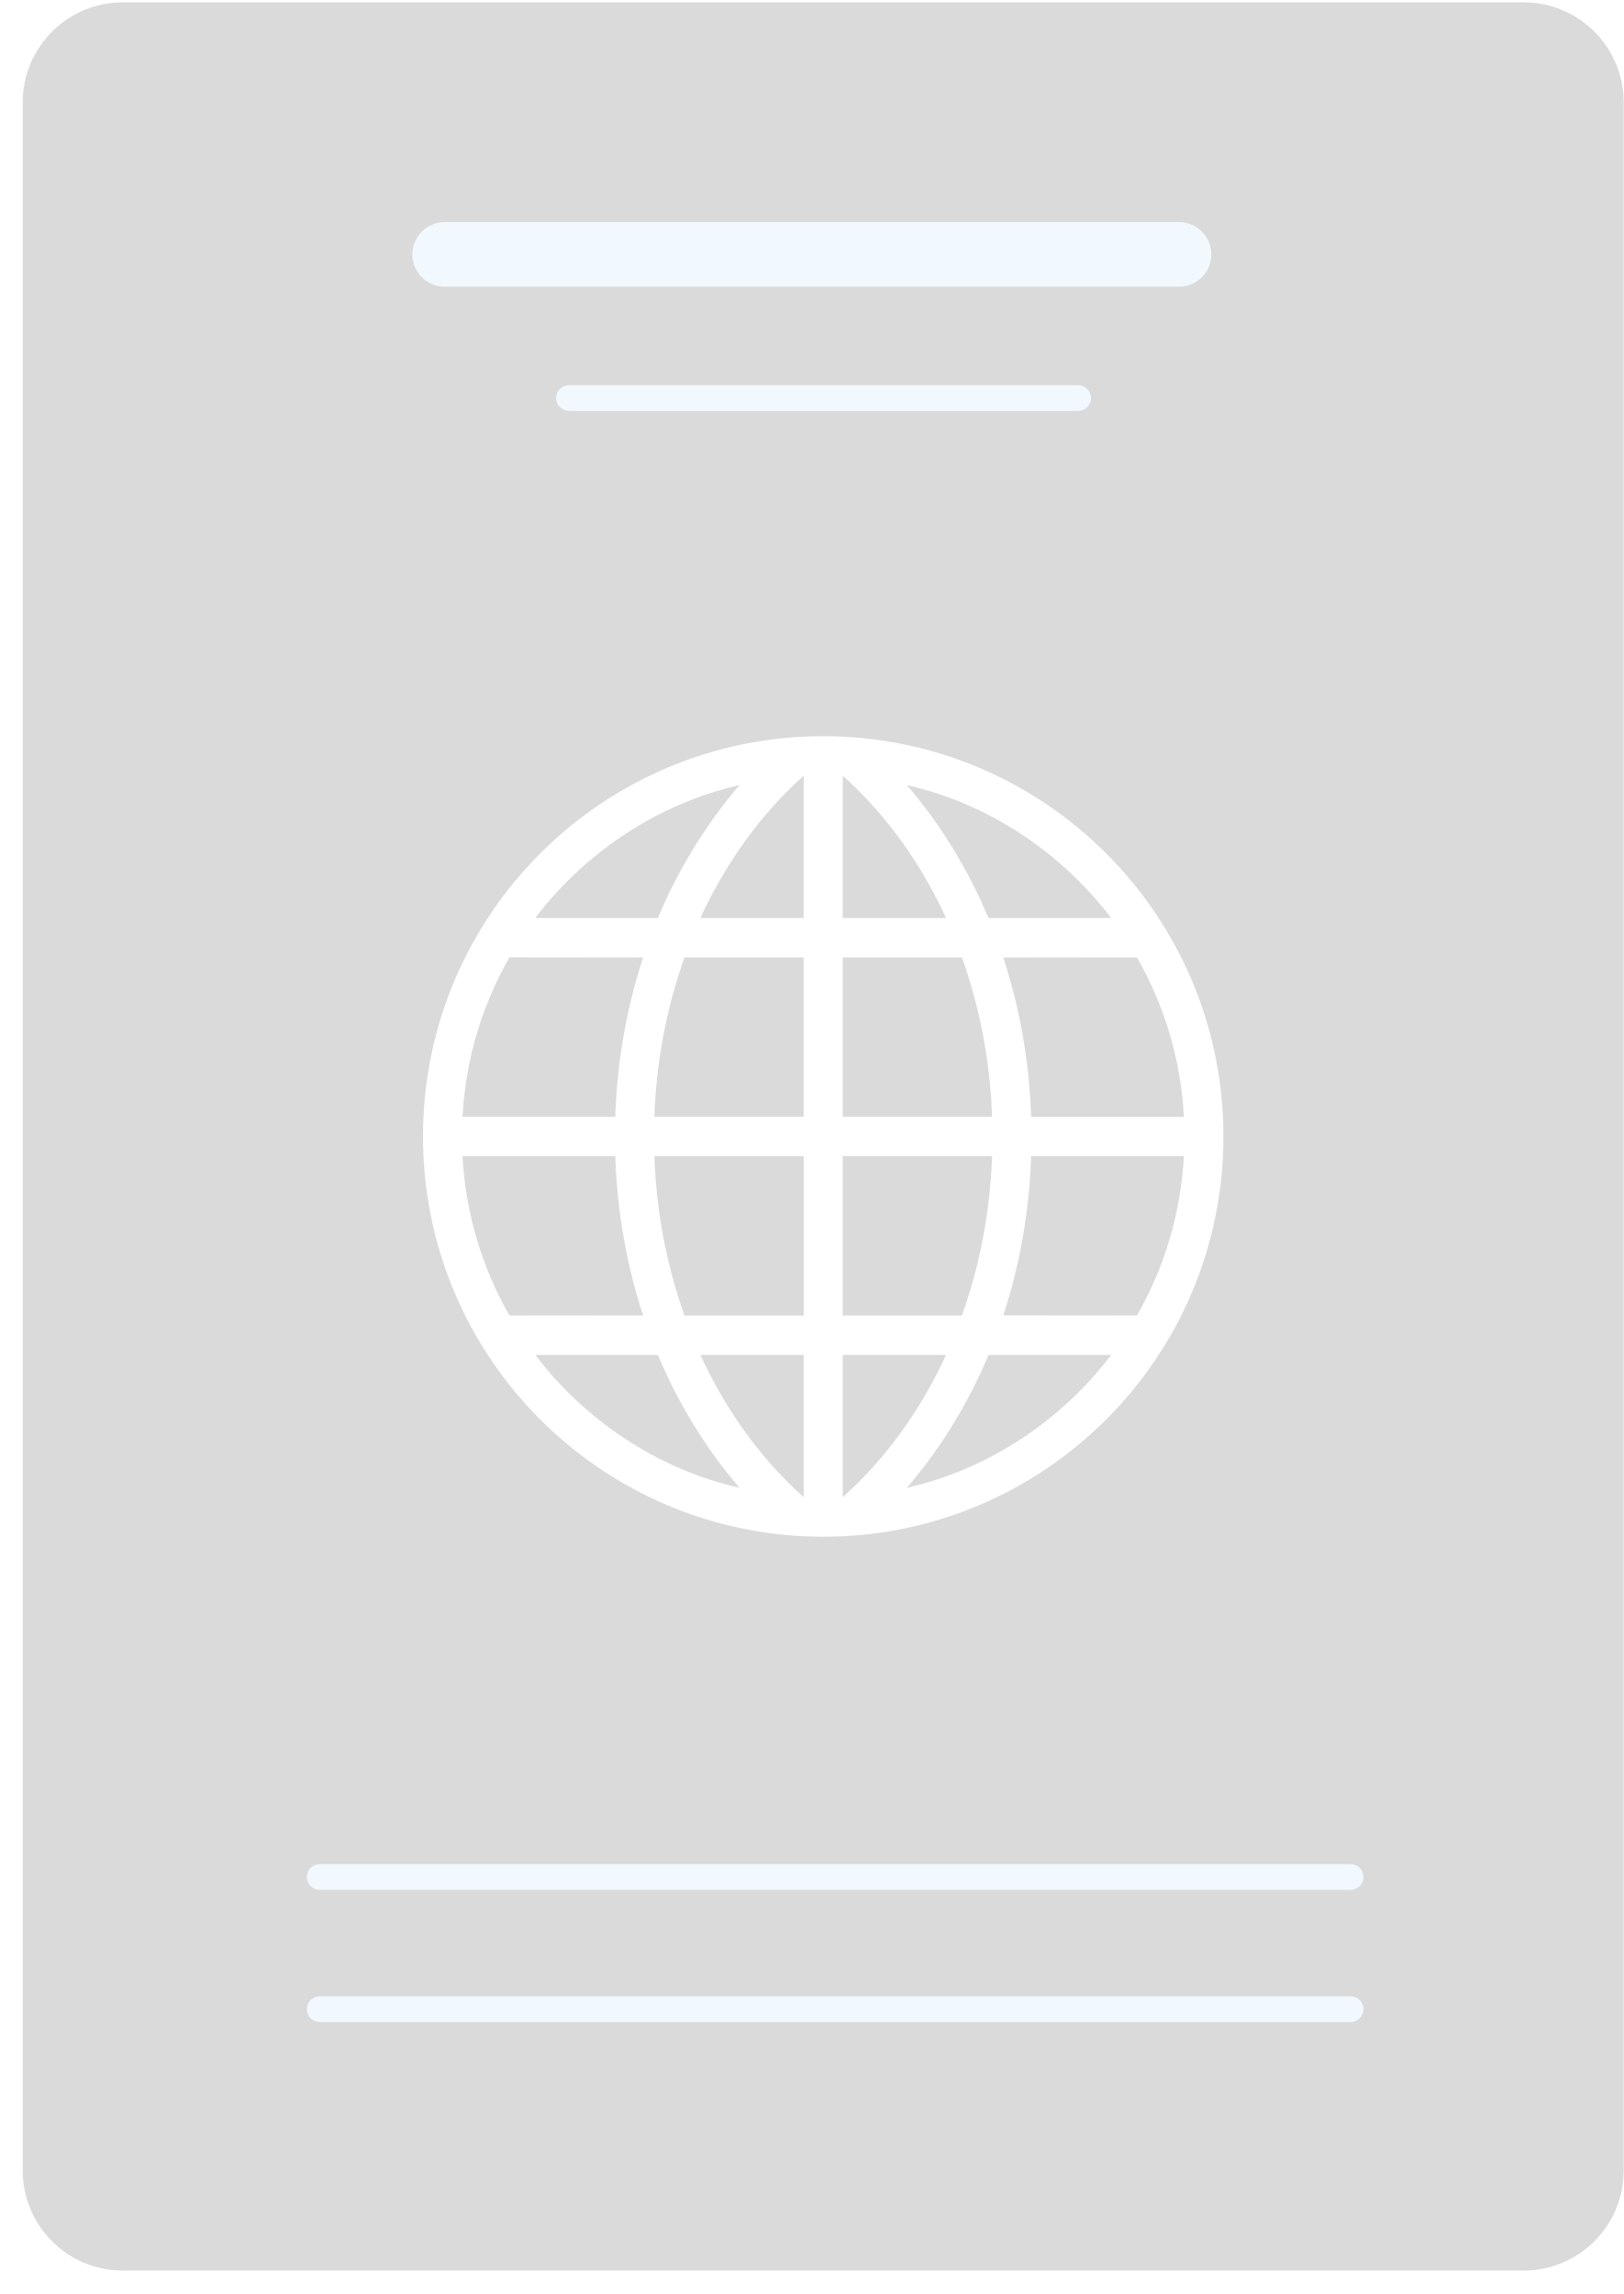
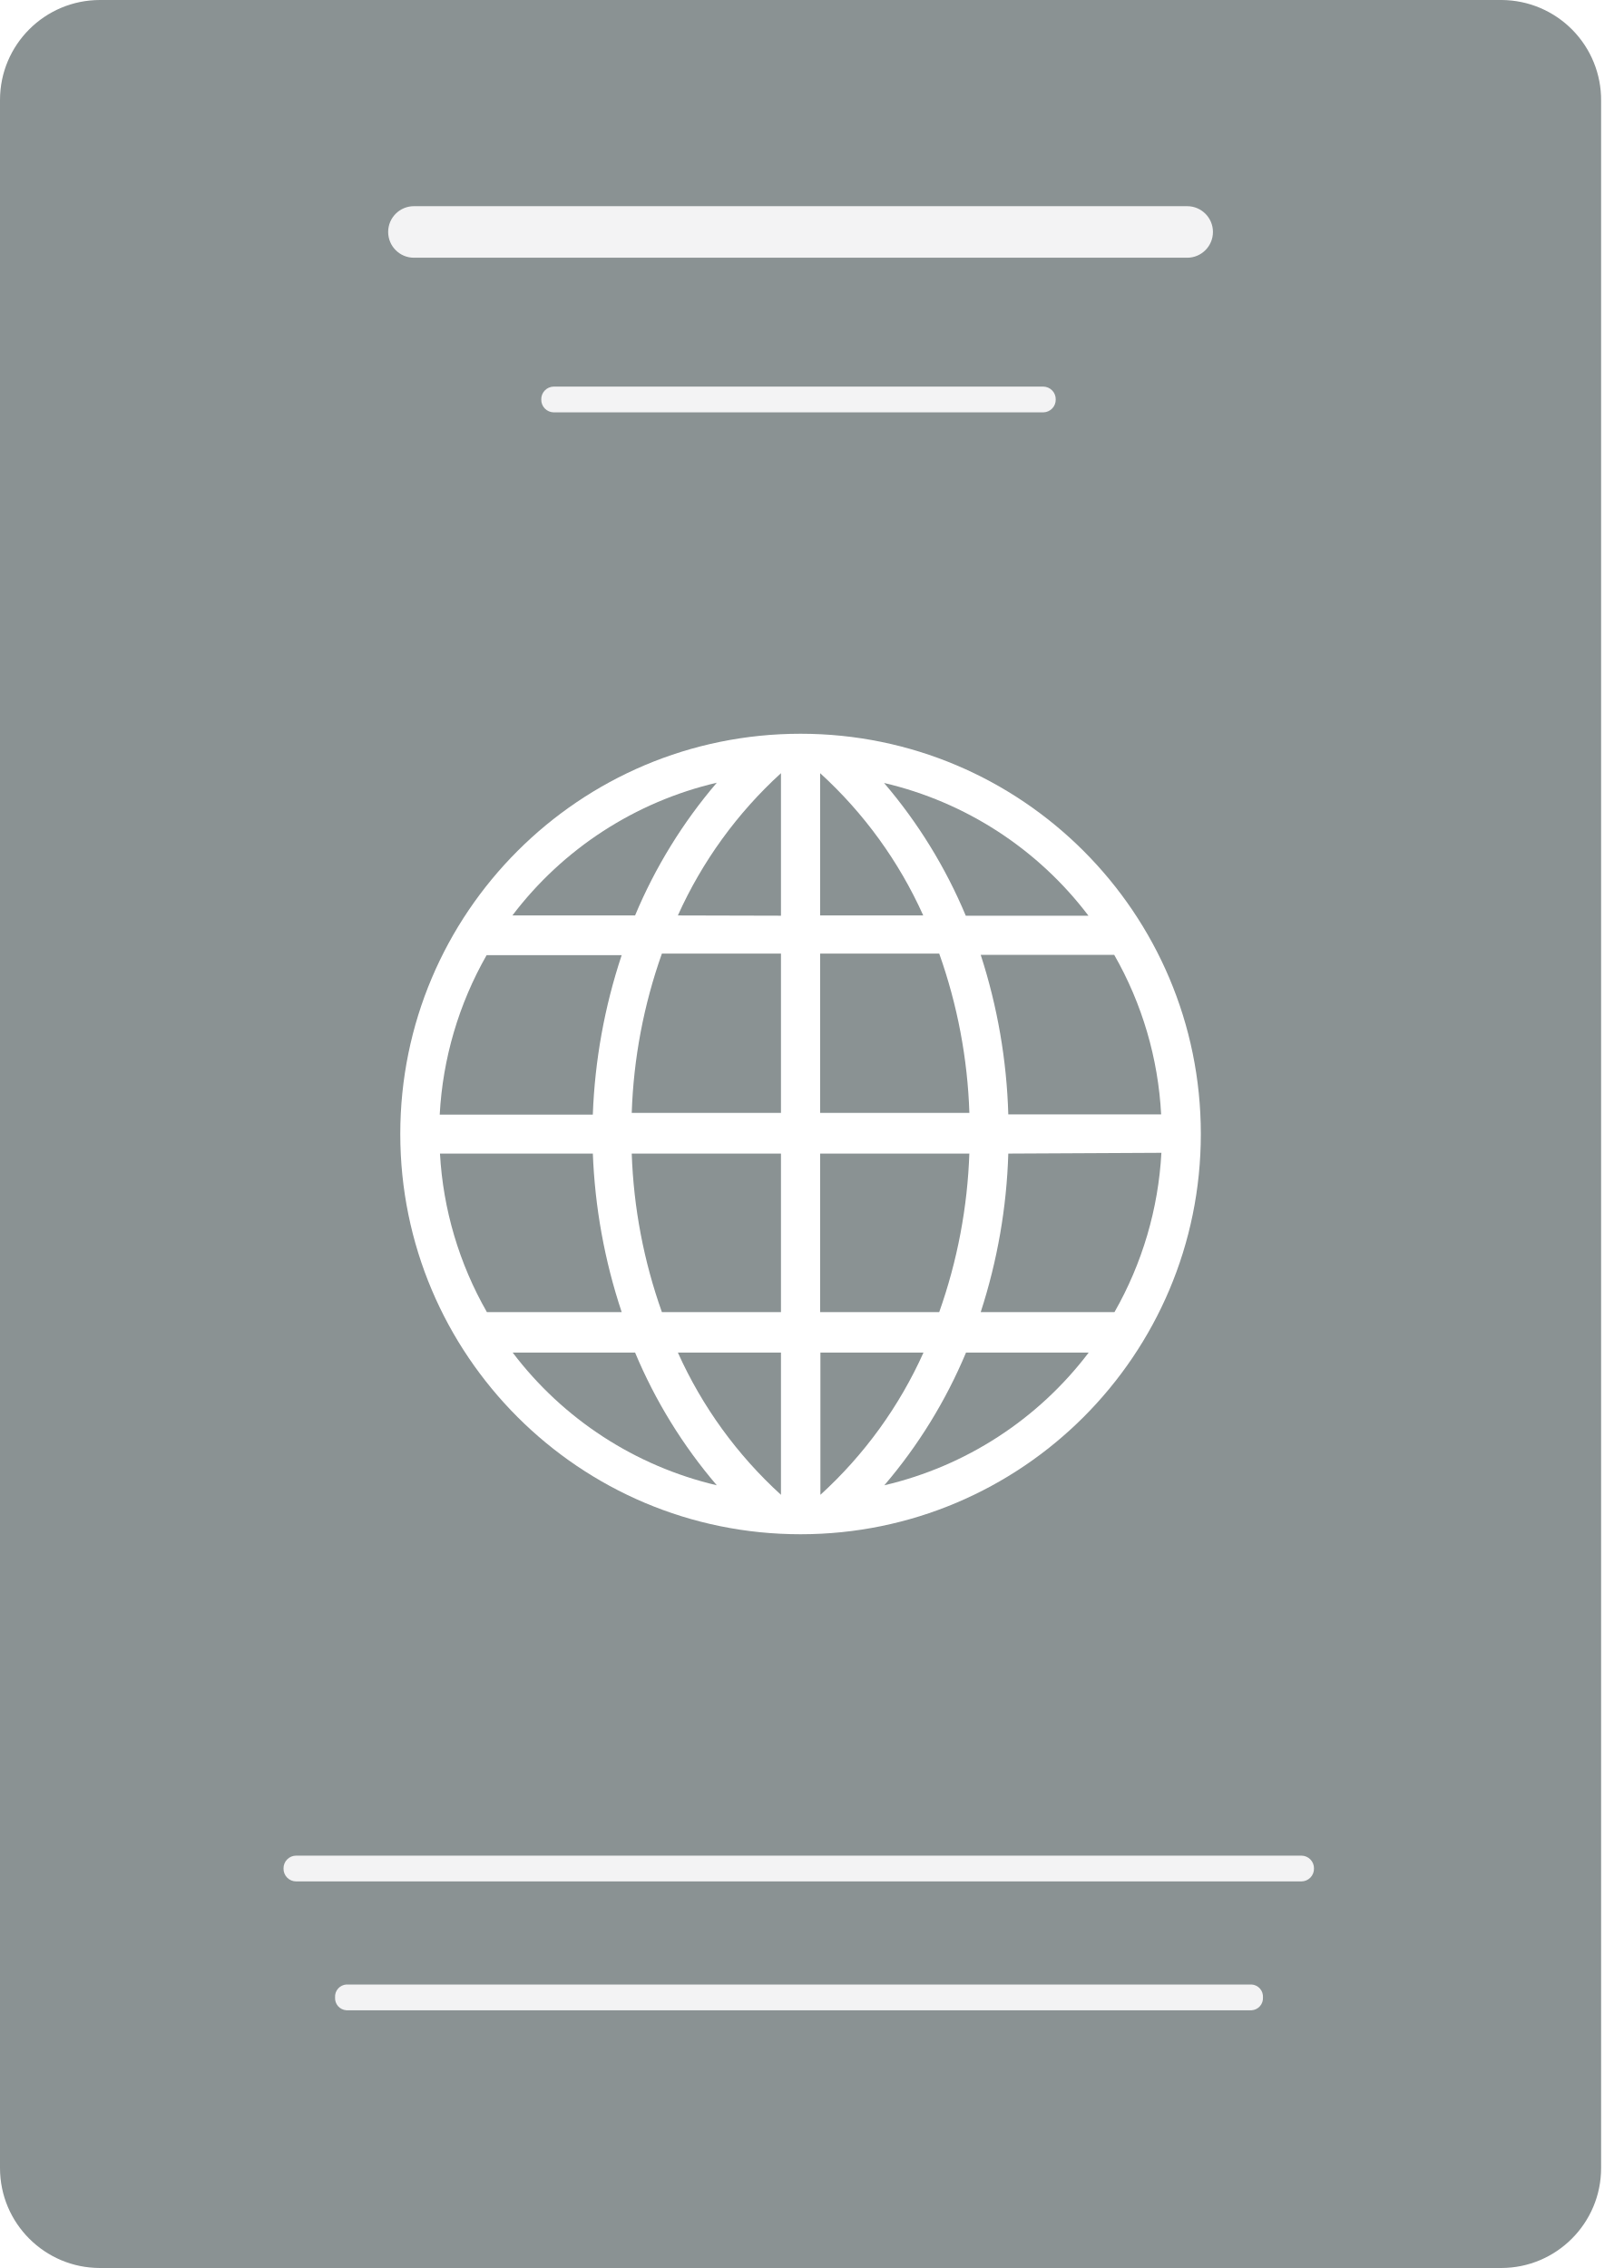
- <svg xmlns="http://www.w3.org/2000/svg" width="63px" height="89px" viewBox="0 0 63 89" version="1.1">
+ <svg xmlns="http://www.w3.org/2000/svg" width="63px" height="88px" viewBox="0 0 63 88" version="1.1">
  <defs />
-   <g id="Page-1" stroke="none" stroke-width="1" fill="none" fill-rule="evenodd">
-     <g id="Desktop-HD" transform="translate(-456, -322)">
-       <g id="Group" transform="translate(456, 322)">
-         <path d="M37.322,37.144 L32.699,37.144 L32.699,43.327 L38.493,43.327 C38.417,41.151 38.012,39.075 37.322,37.144 L37.322,37.144 Z" id="Shape" fill="#DADADA" />
-         <path d="M32.699,30.095 L32.699,35.614 L36.706,35.614 C35.709,33.439 34.331,31.554 32.699,30.095 L32.699,30.095 Z" id="Shape" fill="#DADADA" />
-         <path d="M38.494,44.853 L32.699,44.853 L32.699,51.038 L37.323,51.038 C38.012,49.107 38.417,47.031 38.494,44.853 L38.494,44.853 Z" id="Shape" fill="#DADADA" />
-         <path d="M31.183,58.087 L31.183,52.568 L27.176,52.568 C28.173,54.743 29.549,56.628 31.183,58.087 L31.183,58.087 Z" id="Shape" fill="#DADADA" />
-         <path d="M36.706,52.567 L32.699,52.567 L32.699,58.086 C34.333,56.628 35.709,54.743 36.706,52.567 L36.706,52.567 Z" id="Shape" fill="#DADADA" />
-         <path d="M43.112,35.615 C41.259,33.172 38.46,31.198 35.186,30.461 C36.454,31.93 37.554,33.703 38.354,35.615 L43.112,35.615 L43.112,35.615 Z" id="Shape" fill="#DADADA" />
-         <path d="M35.187,57.722 C38.46,56.984 41.26,55.011 43.113,52.568 L38.356,52.568 C37.555,54.48 36.454,56.253 35.187,57.722 L35.187,57.722 Z" id="Shape" fill="#DADADA" />
-         <path d="M40.009,44.853 C39.938,47.028 39.561,49.108 38.928,51.031 L44.116,51.036 C45.168,49.196 45.815,47.094 45.936,44.853 L40.009,44.853 L40.009,44.853 L40.009,44.853 Z" id="Shape" fill="#DADADA" />
-         <path d="M26.56,51.038 L31.184,51.038 L31.184,44.853 L25.39,44.853 C25.465,47.031 25.87,49.107 26.56,51.038 L26.56,51.038 Z" id="Shape" fill="#DADADA" />
-         <path d="M40.009,43.329 L45.936,43.329 C45.816,41.086 45.169,38.986 44.116,37.144 L38.928,37.15 C39.559,39.074 39.937,41.153 40.009,43.329 L40.009,43.329 Z" id="Shape" fill="#DADADA" />
-         <path d="M23.873,44.853 L17.946,44.853 L17.946,44.853 C18.066,47.094 18.713,49.196 19.766,51.038 L24.954,51.033 C24.321,49.108 23.945,47.027 23.873,44.853 L23.873,44.853 Z" id="Shape" fill="#DADADA" />
-         <path d="M24.953,37.149 L19.765,37.143 C18.713,38.985 18.066,41.086 17.945,43.328 L23.872,43.328 C23.945,41.153 24.321,39.074 24.953,37.149 L24.953,37.149 Z" id="Shape" fill="#DADADA" />
-         <path d="M26.56,37.144 C25.872,39.074 25.465,41.151 25.389,43.327 L31.183,43.327 L31.183,37.144 L26.56,37.144 L26.56,37.144 Z" id="Shape" fill="#DADADA" />
-         <path d="M28.695,57.722 C27.428,56.253 26.327,54.48 25.527,52.568 L20.77,52.568 C22.623,55.011 25.424,56.984 28.695,57.722 L28.695,57.722 Z" id="Shape" fill="#DADADA" />
-         <path d="M28.695,30.46 C25.422,31.198 22.623,33.171 20.769,35.614 L25.526,35.614 C26.327,33.702 27.428,31.928 28.695,30.46 L28.695,30.46 Z" id="Shape" fill="#DADADA" />
-         <path d="M31.183,35.615 L31.183,30.096 C29.551,31.556 28.173,33.441 27.176,35.615 L31.183,35.615 L31.183,35.615 Z" id="Shape" fill="#DADADA" />
-         <path d="M59.117,0.091 L4.765,0.091 C2.62,0.091 0.882,1.829 0.882,3.973 L0.882,84.208 C0.882,86.353 2.62,88.091 4.765,88.091 L59.118,88.091 C61.262,88.091 63,86.353 63,84.209 L63,3.973 C63,1.829 61.262,0.091 59.117,0.091 L59.117,0.091 Z M31.941,28.562 C40.517,28.562 47.47,35.515 47.47,44.091 C47.47,52.667 40.517,59.62 31.941,59.62 C23.365,59.62 16.412,52.667 16.412,44.091 C16.412,35.515 23.365,28.562 31.941,28.562 L31.941,28.562 Z" id="Shape" fill="#DADADA" />
-         <rect id="Rectangle-78" fill="#F1F8FE" x="11.905" y="72.322" width="41" height="1" rx="0.5" />
-         <rect id="Rectangle-78" fill="#F1F8FE" x="11.905" y="77.449" width="41" height="1" rx="0.5" />
-         <rect id="Rectangle-80" fill="#F1F8FE" x="16" y="8.616" width="31" height="2.509" rx="1.255" />
-         <rect id="Rectangle-80" fill="#F1F8FE" x="21.576" y="14.943" width="20.754" height="1" rx="0.5" />
+   <g id="Symbols" stroke="none" stroke-width="1" fill="none" fill-rule="evenodd">
+     <g id="icons/passport/default" transform="translate(-29, -20)" fill-rule="nonzero">
+       <g id="passport_default" transform="translate(29, 20)">
+         <path d="M36.44,37 L31.82,37 L31.82,43.18 L37.61,43.18 C37.541,41.072 37.146,38.987 36.44,37 Z" id="Shape" fill="#8A9293" />
+         <path d="M31.82,30 L31.82,35.52 L35.82,35.52 C34.879,33.425 33.517,31.547 31.82,30 L31.82,30 Z" id="Shape-2" fill="#8A9293" />
+         <path d="M37.61,44.76 L31.82,44.76 L31.82,50.91 L36.44,50.91 C37.146,48.919 37.541,46.831 37.61,44.72 L37.61,44.76 Z" id="Shape-3" fill="#8A9293" />
+         <path d="M30.3,58 L30.3,52.48 L26.3,52.48 C27.24,54.575 28.602,56.454 30.3,58 L30.3,58 Z" id="Shape-4" fill="#8A9293" />
+         <path d="M35.83,52.48 L31.83,52.48 L31.83,58 C33.528,56.454 34.89,54.575 35.83,52.48 L35.83,52.48 Z" id="Shape-5" fill="#8A9293" />
+         <path d="M42.23,35.53 C40.269,32.941 37.463,31.119 34.3,30.38 C35.619,31.921 36.688,33.659 37.47,35.53 L42.23,35.53 Z" id="Shape-6" fill="#8A9293" />
+         <path d="M34.31,57.63 C37.473,56.89 40.278,55.069 42.24,52.48 L37.48,52.48 C36.697,54.351 35.628,56.089 34.31,57.63 L34.31,57.63 Z" id="Shape-7" fill="#8A9293" />
+         <path d="M39.12,44.76 C39.057,46.85 38.696,48.921 38.05,50.91 L43.24,50.91 C44.319,49.019 44.942,46.903 45.06,44.73 L39.12,44.76 Z" id="Shape-8" fill="#8A9293" />
+         <path d="M25.68,50.91 L30.3,50.91 L30.3,44.76 L24.51,44.76 C24.582,46.858 24.976,48.932 25.68,50.91 L25.68,50.91 Z" id="Shape-9" fill="#8A9293" />
+         <path d="M39.12,43.24 L45.05,43.24 C44.936,41.063 44.313,38.942 43.23,37.05 L38.05,37.05 C38.699,39.052 39.059,41.136 39.12,43.24 Z" id="Shape-10" fill="#8A9293" />
+         <path d="M23,44.76 L17.07,44.76 C17.19,46.924 17.814,49.029 18.89,50.91 L24.12,50.91 C23.455,48.914 23.078,46.833 23,44.73 L23,44.76 Z" id="Shape-11" fill="#8A9293" />
+         <path d="M24.12,37.06 L18.88,37.06 C17.8,38.953 17.176,41.073 17.06,43.25 L23,43.25 C23.078,41.144 23.455,39.06 24.12,37.06 L24.12,37.06 Z" id="Shape-12" fill="#8A9293" />
+         <path d="M25.68,37 C24.975,38.988 24.58,41.072 24.51,43.18 L30.3,43.18 L30.3,37 L25.68,37 Z" id="Shape-13" fill="#8A9293" />
+         <path d="M27.81,57.63 C26.492,56.089 25.422,54.351 24.64,52.48 L19.89,52.48 C21.85,55.067 24.651,56.888 27.81,57.63 L27.81,57.63 Z" id="Shape-14" fill="#8A9293" />
+         <path d="M27.81,30.37 C24.647,31.11 21.842,32.931 19.88,35.52 L24.64,35.52 C25.422,33.649 26.492,31.911 27.81,30.37 Z" id="Shape-15" fill="#8A9293" />
+         <path d="M30.3,35.53 L30.3,30 C28.603,31.547 27.242,33.426 26.3,35.52 L30.3,35.53 Z" id="Shape-16" fill="#8A9293" />
+         <path d="M58.24,0 L3.88,0 C1.737,-1.31212628e-16 2.62425255e-16,1.737 0,3.88 C0,3.88 0,3.88 0,3.88 L0,84.12 C2.62425255e-16,86.263 1.737,88 3.88,88 L58.24,88 C60.383,88 62.12,86.263 62.12,84.12 L62.12,3.91 C62.128,2.881 61.727,1.891 61.005,1.158 C60.283,0.424 59.299,0.008 58.27,0 L58.24,0 Z M31.06,28.47 C39.637,28.47 46.59,35.423 46.59,44 C46.59,52.577 39.637,59.53 31.06,59.53 C22.483,59.53 15.53,52.577 15.53,44 C15.53,35.423 22.483,28.47 31.06,28.47 Z" id="Shape-17" fill="#8A9293" />
+         <path d="M11.49,72 L50.49,72 C50.622,72 50.748,72.053 50.84,72.147 C50.932,72.241 50.983,72.368 50.98,72.5 L50.98,72.5 C50.983,72.632 50.932,72.759 50.84,72.853 C50.748,72.947 50.622,73 50.49,73 L11.49,73 C11.358,73 11.232,72.947 11.14,72.853 C11.048,72.759 10.997,72.632 11,72.5 L11,72.5 C10.997,72.368 11.048,72.241 11.14,72.147 C11.232,72.053 11.358,72 11.49,72 Z" id="Rectangle-78" fill="#F3F3F4" />
+         <path d="M13.44,77 L48.56,77 C48.685,77.008 48.801,77.065 48.884,77.159 C48.966,77.252 49.008,77.375 49,77.5 L49,77.5 C49.008,77.625 48.966,77.748 48.884,77.841 C48.801,77.935 48.685,77.992 48.56,78 L13.44,78 C13.315,77.992 13.199,77.935 13.116,77.841 C13.034,77.748 12.992,77.625 13,77.5 L13,77.5 C12.992,77.375 13.034,77.252 13.116,77.159 C13.199,77.065 13.315,77.008 13.44,77 Z" id="Rectangle-78-2" fill="#F3F3F4" />
+         <path d="M21.48,15 L40.48,15 C40.61,15.003 40.734,15.057 40.824,15.151 C40.914,15.244 40.963,15.37 40.96,15.5 L40.96,15.5 C40.963,15.63 40.914,15.756 40.824,15.849 C40.734,15.943 40.61,15.997 40.48,16 L21.48,16 C21.35,15.997 21.226,15.943 21.136,15.849 C21.046,15.756 20.997,15.63 21,15.5 L21,15.5 C20.997,15.37 21.046,15.244 21.136,15.151 C21.226,15.057 21.35,15.003 21.48,15 Z" id="Rectangle-80-2" fill="#F3F3F4" />
+         <rect id="Rectangle-path" fill="#F3F3F4" x="15.06" y="8" width="32" height="2" rx="1" />
      </g>
    </g>
  </g>
</svg>
